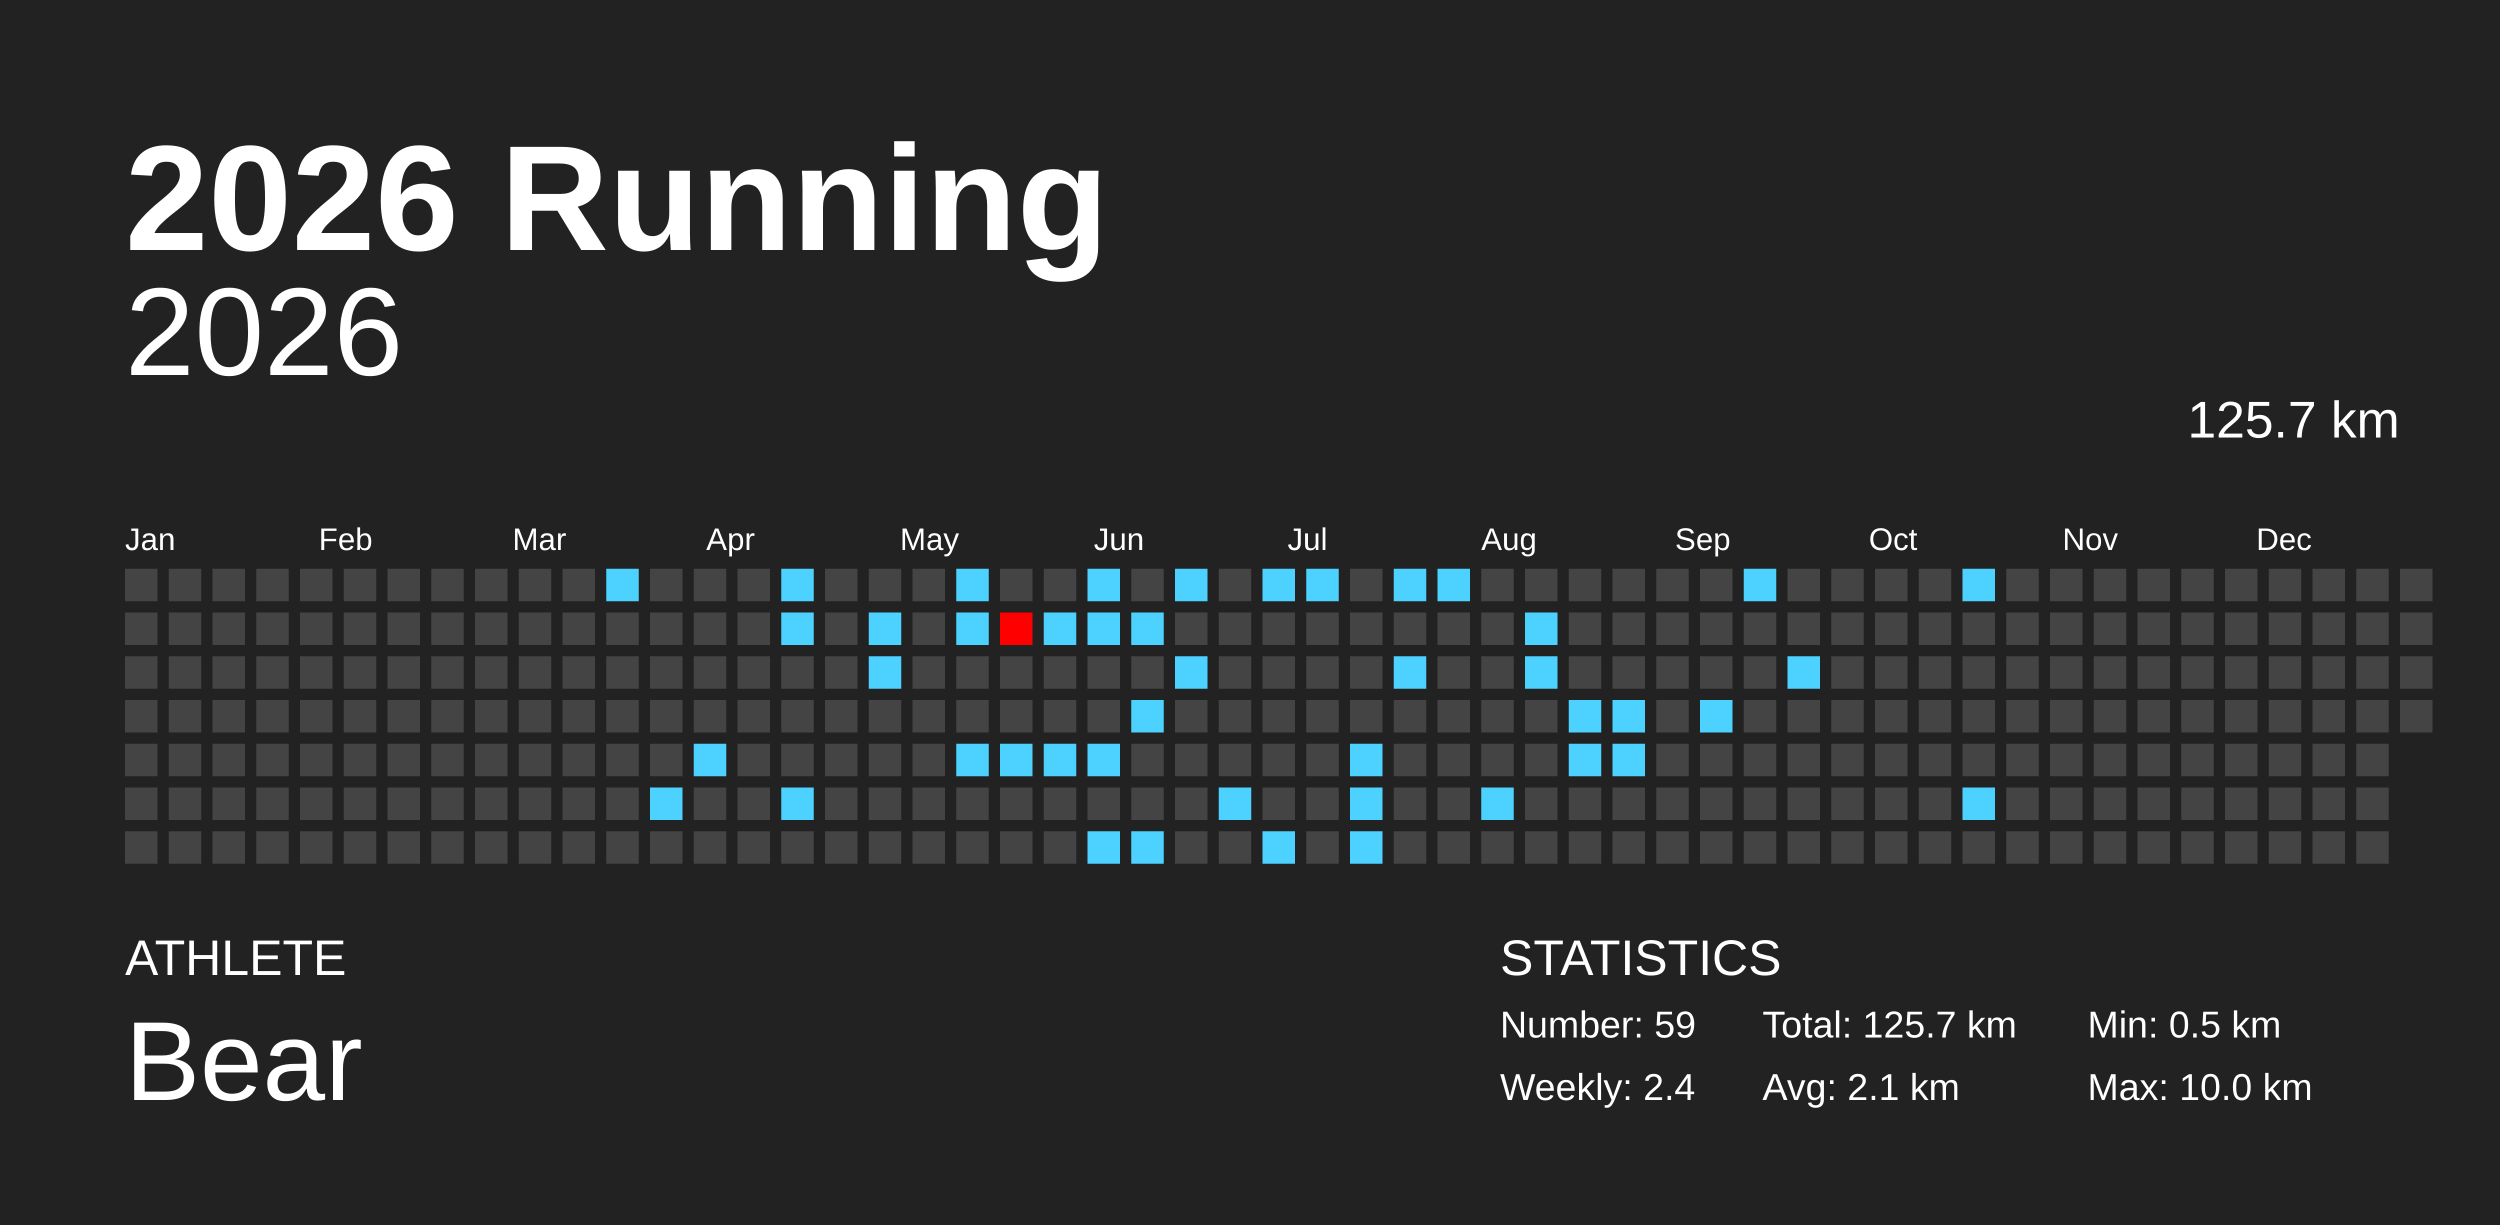
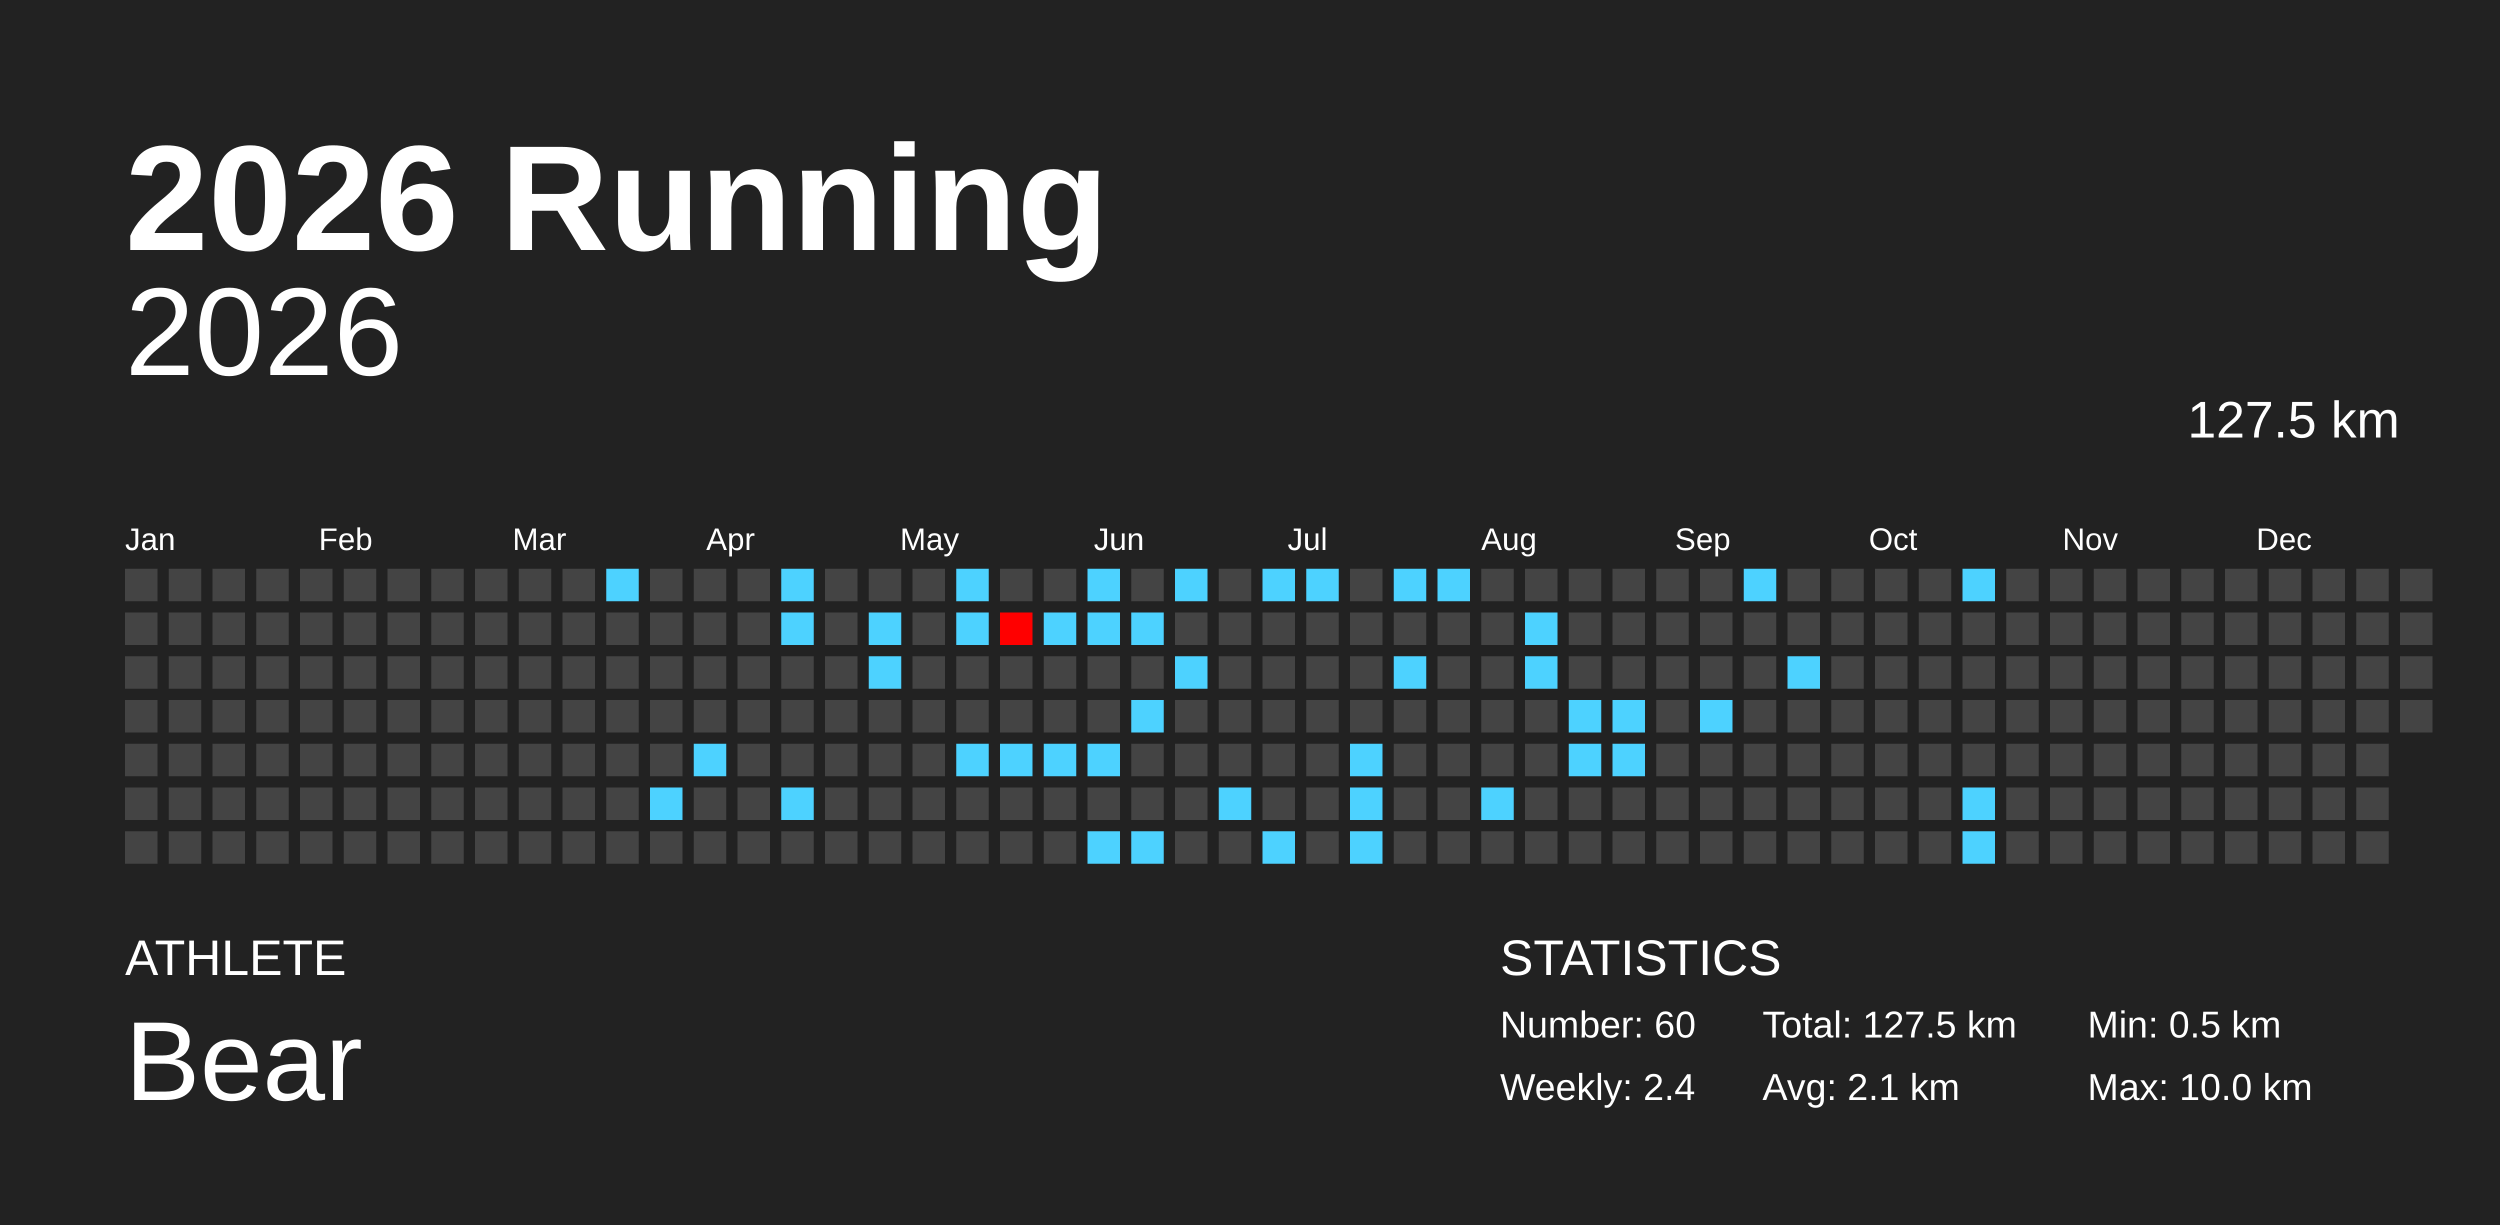
<svg xmlns="http://www.w3.org/2000/svg" baseProfile="full" height="98mm" version="1.1" viewBox="0,0,200,98" width="200mm">
  <defs />
  <rect fill="#222222" height="98" width="200" x="0" y="0" />
  <text fill="#FFFFFF" style="font-size:12px; font-family:Arial; font-weight:bold;" x="10" y="20">2026 Running</text>
  <text fill="#FFFFFF" style="font-size:4px; font-family:Arial" x="10" y="78">ATHLETE</text>
  <text fill="#FFFFFF" style="font-size:9px; font-family:Arial" x="10" y="88">Bear</text>
  <text fill="#FFFFFF" style="font-size:4px; font-family:Arial" x="120" y="78">STATISTICS</text>
-   <text fill="#FFFFFF" style="font-size:3px; font-family:Arial" x="120" y="83">Number: 59</text>
+   <text fill="#FFFFFF" style="font-size:3px; font-family:Arial" x="120" y="83">Number: 60</text>
  <text fill="#FFFFFF" style="font-size:3px; font-family:Arial" x="120" y="88">Weekly: 2.4</text>
-   <text fill="#FFFFFF" style="font-size:3px; font-family:Arial" x="141" y="83">Total: 125.7 km</text>
+   <text fill="#FFFFFF" style="font-size:3px; font-family:Arial" x="141" y="83">Total: 127.5 km</text>
  <text fill="#FFFFFF" style="font-size:3px; font-family:Arial" x="141" y="88">Avg: 2.1 km</text>
  <text fill="#FFFFFF" style="font-size:3px; font-family:Arial" x="167" y="83">Min: 0.5 km</text>
  <text fill="#FFFFFF" style="font-size:3px; font-family:Arial" x="167" y="88">Max: 10.0 km</text>
  <text alignment-baseline="hanging" fill="#FFFFFF" style="font-size:10.0px; font-family:Arial;" x="10" y="30">2026</text>
-   <text alignment-baseline="hanging" fill="#FFFFFF" style="font-size:4.125px; font-family:Arial;" x="175" y="35">125.7 km</text>
+   <text alignment-baseline="hanging" fill="#FFFFFF" style="font-size:4.125px; font-family:Arial;" x="175" y="35">127.5 km</text>
  <text fill="#FFFFFF" style="font-size:2.5px; font-family:Arial" x="10.0" y="44">Jan</text>
  <text fill="#FFFFFF" style="font-size:2.5px; font-family:Arial" x="25.5" y="44">Feb</text>
  <text fill="#FFFFFF" style="font-size:2.5px; font-family:Arial" x="41.0" y="44">Mar</text>
  <text fill="#FFFFFF" style="font-size:2.5px; font-family:Arial" x="56.5" y="44">Apr</text>
  <text fill="#FFFFFF" style="font-size:2.5px; font-family:Arial" x="72.0" y="44">May</text>
  <text fill="#FFFFFF" style="font-size:2.5px; font-family:Arial" x="87.5" y="44">Jun</text>
  <text fill="#FFFFFF" style="font-size:2.5px; font-family:Arial" x="103.0" y="44">Jul</text>
  <text fill="#FFFFFF" style="font-size:2.5px; font-family:Arial" x="118.5" y="44">Aug</text>
  <text fill="#FFFFFF" style="font-size:2.5px; font-family:Arial" x="134.0" y="44">Sep</text>
  <text fill="#FFFFFF" style="font-size:2.5px; font-family:Arial" x="149.5" y="44">Oct</text>
  <text fill="#FFFFFF" style="font-size:2.5px; font-family:Arial" x="165.0" y="44">Nov</text>
  <text fill="#FFFFFF" style="font-size:2.5px; font-family:Arial" x="180.5" y="44">Dec</text>
  <rect fill="#444444" height="2.6" width="2.6" x="10.0" y="45.5" />
  <rect fill="#444444" height="2.6" width="2.6" x="10.0" y="49.0" />
  <rect fill="#444444" height="2.6" width="2.6" x="10.0" y="52.5" />
  <rect fill="#444444" height="2.6" width="2.6" x="10.0" y="56.0" />
  <rect fill="#444444" height="2.6" width="2.6" x="10.0" y="59.5" />
  <rect fill="#444444" height="2.6" width="2.6" x="10.0" y="63.0" />
  <rect fill="#444444" height="2.6" width="2.6" x="10.0" y="66.5" />
  <rect fill="#444444" height="2.6" width="2.6" x="13.5" y="45.5" />
  <rect fill="#444444" height="2.6" width="2.6" x="13.5" y="49.0" />
  <rect fill="#444444" height="2.6" width="2.6" x="13.5" y="52.5" />
  <rect fill="#444444" height="2.6" width="2.6" x="13.5" y="56.0" />
  <rect fill="#444444" height="2.6" width="2.6" x="13.5" y="59.5" />
  <rect fill="#444444" height="2.6" width="2.6" x="13.5" y="63.0" />
  <rect fill="#444444" height="2.6" width="2.6" x="13.5" y="66.5" />
  <rect fill="#444444" height="2.6" width="2.6" x="17.0" y="45.5" />
  <rect fill="#444444" height="2.6" width="2.6" x="17.0" y="49.0" />
  <rect fill="#444444" height="2.6" width="2.6" x="17.0" y="52.5" />
  <rect fill="#444444" height="2.6" width="2.6" x="17.0" y="56.0" />
  <rect fill="#444444" height="2.6" width="2.6" x="17.0" y="59.5" />
  <rect fill="#444444" height="2.6" width="2.6" x="17.0" y="63.0" />
  <rect fill="#444444" height="2.6" width="2.6" x="17.0" y="66.5" />
  <rect fill="#444444" height="2.6" width="2.6" x="20.5" y="45.5" />
  <rect fill="#444444" height="2.6" width="2.6" x="20.5" y="49.0" />
  <rect fill="#444444" height="2.6" width="2.6" x="20.5" y="52.5" />
  <rect fill="#444444" height="2.6" width="2.6" x="20.5" y="56.0" />
  <rect fill="#444444" height="2.6" width="2.6" x="20.5" y="59.5" />
  <rect fill="#444444" height="2.6" width="2.6" x="20.5" y="63.0" />
  <rect fill="#444444" height="2.6" width="2.6" x="20.5" y="66.5" />
  <rect fill="#444444" height="2.6" width="2.6" x="24.0" y="45.5" />
  <rect fill="#444444" height="2.6" width="2.6" x="24.0" y="49.0" />
  <rect fill="#444444" height="2.6" width="2.6" x="24.0" y="52.5" />
  <rect fill="#444444" height="2.6" width="2.6" x="24.0" y="56.0" />
  <rect fill="#444444" height="2.6" width="2.6" x="24.0" y="59.5" />
  <rect fill="#444444" height="2.6" width="2.6" x="24.0" y="63.0" />
  <rect fill="#444444" height="2.6" width="2.6" x="24.0" y="66.5" />
  <rect fill="#444444" height="2.6" width="2.6" x="27.5" y="45.5" />
  <rect fill="#444444" height="2.6" width="2.6" x="27.5" y="49.0" />
  <rect fill="#444444" height="2.6" width="2.6" x="27.5" y="52.5" />
  <rect fill="#444444" height="2.6" width="2.6" x="27.5" y="56.0" />
  <rect fill="#444444" height="2.6" width="2.6" x="27.5" y="59.5" />
  <rect fill="#444444" height="2.6" width="2.6" x="27.5" y="63.0" />
  <rect fill="#444444" height="2.6" width="2.6" x="27.5" y="66.5" />
  <rect fill="#444444" height="2.6" width="2.6" x="31.0" y="45.5" />
  <rect fill="#444444" height="2.6" width="2.6" x="31.0" y="49.0" />
  <rect fill="#444444" height="2.6" width="2.6" x="31.0" y="52.5" />
  <rect fill="#444444" height="2.6" width="2.6" x="31.0" y="56.0" />
  <rect fill="#444444" height="2.6" width="2.6" x="31.0" y="59.5" />
  <rect fill="#444444" height="2.6" width="2.6" x="31.0" y="63.0" />
  <rect fill="#444444" height="2.6" width="2.6" x="31.0" y="66.5" />
  <rect fill="#444444" height="2.6" width="2.6" x="34.5" y="45.5" />
  <rect fill="#444444" height="2.6" width="2.6" x="34.5" y="49.0" />
  <rect fill="#444444" height="2.6" width="2.6" x="34.5" y="52.5" />
  <rect fill="#444444" height="2.6" width="2.6" x="34.5" y="56.0" />
  <rect fill="#444444" height="2.6" width="2.6" x="34.5" y="59.5" />
  <rect fill="#444444" height="2.6" width="2.6" x="34.5" y="63.0" />
  <rect fill="#444444" height="2.6" width="2.6" x="34.5" y="66.5" />
  <rect fill="#444444" height="2.6" width="2.6" x="38.0" y="45.5" />
  <rect fill="#444444" height="2.6" width="2.6" x="38.0" y="49.0" />
  <rect fill="#444444" height="2.6" width="2.6" x="38.0" y="52.5" />
  <rect fill="#444444" height="2.6" width="2.6" x="38.0" y="56.0" />
  <rect fill="#444444" height="2.6" width="2.6" x="38.0" y="59.5" />
  <rect fill="#444444" height="2.6" width="2.6" x="38.0" y="63.0" />
  <rect fill="#444444" height="2.6" width="2.6" x="38.0" y="66.5" />
  <rect fill="#444444" height="2.6" width="2.6" x="41.5" y="45.5" />
  <rect fill="#444444" height="2.6" width="2.6" x="41.5" y="49.0" />
  <rect fill="#444444" height="2.6" width="2.6" x="41.5" y="52.5" />
  <rect fill="#444444" height="2.6" width="2.6" x="41.5" y="56.0" />
  <rect fill="#444444" height="2.6" width="2.6" x="41.5" y="59.5" />
  <rect fill="#444444" height="2.6" width="2.6" x="41.5" y="63.0" />
  <rect fill="#444444" height="2.6" width="2.6" x="41.5" y="66.5" />
  <rect fill="#444444" height="2.6" width="2.6" x="45.0" y="45.5" />
  <rect fill="#444444" height="2.6" width="2.6" x="45.0" y="49.0" />
  <rect fill="#444444" height="2.6" width="2.6" x="45.0" y="52.5" />
  <rect fill="#444444" height="2.6" width="2.6" x="45.0" y="56.0" />
  <rect fill="#444444" height="2.6" width="2.6" x="45.0" y="59.5" />
  <rect fill="#444444" height="2.6" width="2.6" x="45.0" y="63.0" />
  <rect fill="#444444" height="2.6" width="2.6" x="45.0" y="66.5" />
  <rect fill="#4dd2ff" height="2.6" width="2.6" x="48.5" y="45.5" />
  <rect fill="#444444" height="2.6" width="2.6" x="48.5" y="49.0" />
  <rect fill="#444444" height="2.6" width="2.6" x="48.5" y="52.5" />
  <rect fill="#444444" height="2.6" width="2.6" x="48.5" y="56.0" />
  <rect fill="#444444" height="2.6" width="2.6" x="48.5" y="59.5" />
  <rect fill="#444444" height="2.6" width="2.6" x="48.5" y="63.0" />
  <rect fill="#444444" height="2.6" width="2.6" x="48.5" y="66.5" />
  <rect fill="#444444" height="2.6" width="2.6" x="52.0" y="45.5" />
  <rect fill="#444444" height="2.6" width="2.6" x="52.0" y="49.0" />
  <rect fill="#444444" height="2.6" width="2.6" x="52.0" y="52.5" />
  <rect fill="#444444" height="2.6" width="2.6" x="52.0" y="56.0" />
  <rect fill="#444444" height="2.6" width="2.6" x="52.0" y="59.5" />
  <rect fill="#4dd2ff" height="2.6" width="2.6" x="52.0" y="63.0" />
  <rect fill="#444444" height="2.6" width="2.6" x="52.0" y="66.5" />
  <rect fill="#444444" height="2.6" width="2.6" x="55.5" y="45.5" />
  <rect fill="#444444" height="2.6" width="2.6" x="55.5" y="49.0" />
  <rect fill="#444444" height="2.6" width="2.6" x="55.5" y="52.5" />
  <rect fill="#444444" height="2.6" width="2.6" x="55.5" y="56.0" />
  <rect fill="#4dd2ff" height="2.6" width="2.6" x="55.5" y="59.5" />
  <rect fill="#444444" height="2.6" width="2.6" x="55.5" y="63.0" />
  <rect fill="#444444" height="2.6" width="2.6" x="55.5" y="66.5" />
  <rect fill="#444444" height="2.6" width="2.6" x="59.0" y="45.5" />
  <rect fill="#444444" height="2.6" width="2.6" x="59.0" y="49.0" />
  <rect fill="#444444" height="2.6" width="2.6" x="59.0" y="52.5" />
  <rect fill="#444444" height="2.6" width="2.6" x="59.0" y="56.0" />
  <rect fill="#444444" height="2.6" width="2.6" x="59.0" y="59.5" />
  <rect fill="#444444" height="2.6" width="2.6" x="59.0" y="63.0" />
  <rect fill="#444444" height="2.6" width="2.6" x="59.0" y="66.5" />
  <rect fill="#4dd2ff" height="2.6" width="2.6" x="62.5" y="45.5" />
  <rect fill="#4dd2ff" height="2.6" width="2.6" x="62.5" y="49.0" />
  <rect fill="#444444" height="2.6" width="2.6" x="62.5" y="52.5" />
  <rect fill="#444444" height="2.6" width="2.6" x="62.5" y="56.0" />
  <rect fill="#444444" height="2.6" width="2.6" x="62.5" y="59.5" />
  <rect fill="#4dd2ff" height="2.6" width="2.6" x="62.5" y="63.0" />
  <rect fill="#444444" height="2.6" width="2.6" x="62.5" y="66.5" />
  <rect fill="#444444" height="2.6" width="2.6" x="66.0" y="45.5" />
  <rect fill="#444444" height="2.6" width="2.6" x="66.0" y="49.0" />
  <rect fill="#444444" height="2.6" width="2.6" x="66.0" y="52.5" />
  <rect fill="#444444" height="2.6" width="2.6" x="66.0" y="56.0" />
  <rect fill="#444444" height="2.6" width="2.6" x="66.0" y="59.5" />
  <rect fill="#444444" height="2.6" width="2.6" x="66.0" y="63.0" />
  <rect fill="#444444" height="2.6" width="2.6" x="66.0" y="66.5" />
  <rect fill="#444444" height="2.6" width="2.6" x="69.5" y="45.5" />
  <rect fill="#4dd2ff" height="2.6" width="2.6" x="69.5" y="49.0" />
  <rect fill="#4dd2ff" height="2.6" width="2.6" x="69.5" y="52.5" />
  <rect fill="#444444" height="2.6" width="2.6" x="69.5" y="56.0" />
  <rect fill="#444444" height="2.6" width="2.6" x="69.5" y="59.5" />
  <rect fill="#444444" height="2.6" width="2.6" x="69.5" y="63.0" />
  <rect fill="#444444" height="2.6" width="2.6" x="69.5" y="66.5" />
  <rect fill="#444444" height="2.6" width="2.6" x="73.0" y="45.5" />
  <rect fill="#444444" height="2.6" width="2.6" x="73.0" y="49.0" />
  <rect fill="#444444" height="2.6" width="2.6" x="73.0" y="52.5" />
  <rect fill="#444444" height="2.6" width="2.6" x="73.0" y="56.0" />
  <rect fill="#444444" height="2.6" width="2.6" x="73.0" y="59.5" />
  <rect fill="#444444" height="2.6" width="2.6" x="73.0" y="63.0" />
  <rect fill="#444444" height="2.6" width="2.6" x="73.0" y="66.5" />
  <rect fill="#4dd2ff" height="2.6" width="2.6" x="76.5" y="45.5" />
  <rect fill="#4dd2ff" height="2.6" width="2.6" x="76.5" y="49.0" />
  <rect fill="#444444" height="2.6" width="2.6" x="76.5" y="52.5" />
  <rect fill="#444444" height="2.6" width="2.6" x="76.5" y="56.0" />
  <rect fill="#4dd2ff" height="2.6" width="2.6" x="76.5" y="59.5" />
  <rect fill="#444444" height="2.6" width="2.6" x="76.5" y="63.0" />
  <rect fill="#444444" height="2.6" width="2.6" x="76.5" y="66.5" />
  <rect fill="#444444" height="2.6" width="2.6" x="80.0" y="45.5" />
  <rect fill="#ff0000" height="2.6" width="2.6" x="80.0" y="49.0" />
  <rect fill="#444444" height="2.6" width="2.6" x="80.0" y="52.5" />
  <rect fill="#444444" height="2.6" width="2.6" x="80.0" y="56.0" />
  <rect fill="#4dd2ff" height="2.6" width="2.6" x="80.0" y="59.5" />
  <rect fill="#444444" height="2.6" width="2.6" x="80.0" y="63.0" />
  <rect fill="#444444" height="2.6" width="2.6" x="80.0" y="66.5" />
  <rect fill="#444444" height="2.6" width="2.6" x="83.5" y="45.5" />
  <rect fill="#4dd2ff" height="2.6" width="2.6" x="83.5" y="49.0" />
  <rect fill="#444444" height="2.6" width="2.6" x="83.5" y="52.5" />
  <rect fill="#444444" height="2.6" width="2.6" x="83.5" y="56.0" />
  <rect fill="#4dd2ff" height="2.6" width="2.6" x="83.5" y="59.5" />
  <rect fill="#444444" height="2.6" width="2.6" x="83.5" y="63.0" />
  <rect fill="#444444" height="2.6" width="2.6" x="83.5" y="66.5" />
  <rect fill="#4dd2ff" height="2.6" width="2.6" x="87.0" y="45.5" />
  <rect fill="#4dd2ff" height="2.6" width="2.6" x="87.0" y="49.0" />
  <rect fill="#444444" height="2.6" width="2.6" x="87.0" y="52.5" />
  <rect fill="#444444" height="2.6" width="2.6" x="87.0" y="56.0" />
  <rect fill="#4dd2ff" height="2.6" width="2.6" x="87.0" y="59.5" />
  <rect fill="#444444" height="2.6" width="2.6" x="87.0" y="63.0" />
  <rect fill="#4dd2ff" height="2.6" width="2.6" x="87.0" y="66.5" />
  <rect fill="#444444" height="2.6" width="2.6" x="90.5" y="45.5" />
  <rect fill="#4dd2ff" height="2.6" width="2.6" x="90.5" y="49.0" />
  <rect fill="#444444" height="2.6" width="2.6" x="90.5" y="52.5" />
  <rect fill="#4dd2ff" height="2.6" width="2.6" x="90.5" y="56.0" />
  <rect fill="#444444" height="2.6" width="2.6" x="90.5" y="59.5" />
  <rect fill="#444444" height="2.6" width="2.6" x="90.5" y="63.0" />
  <rect fill="#4dd2ff" height="2.6" width="2.6" x="90.5" y="66.5" />
  <rect fill="#4dd2ff" height="2.6" width="2.6" x="94.0" y="45.5" />
  <rect fill="#444444" height="2.6" width="2.6" x="94.0" y="49.0" />
  <rect fill="#4dd2ff" height="2.6" width="2.6" x="94.0" y="52.5" />
  <rect fill="#444444" height="2.6" width="2.6" x="94.0" y="56.0" />
  <rect fill="#444444" height="2.6" width="2.6" x="94.0" y="59.5" />
  <rect fill="#444444" height="2.6" width="2.6" x="94.0" y="63.0" />
  <rect fill="#444444" height="2.6" width="2.6" x="94.0" y="66.5" />
  <rect fill="#444444" height="2.6" width="2.6" x="97.5" y="45.5" />
  <rect fill="#444444" height="2.6" width="2.6" x="97.5" y="49.0" />
  <rect fill="#444444" height="2.6" width="2.6" x="97.5" y="52.5" />
  <rect fill="#444444" height="2.6" width="2.6" x="97.5" y="56.0" />
  <rect fill="#444444" height="2.6" width="2.6" x="97.5" y="59.5" />
  <rect fill="#4dd2ff" height="2.6" width="2.6" x="97.5" y="63.0" />
  <rect fill="#444444" height="2.6" width="2.6" x="97.5" y="66.5" />
  <rect fill="#4dd2ff" height="2.6" width="2.6" x="101.0" y="45.5" />
  <rect fill="#444444" height="2.6" width="2.6" x="101.0" y="49.0" />
  <rect fill="#444444" height="2.6" width="2.6" x="101.0" y="52.5" />
  <rect fill="#444444" height="2.6" width="2.6" x="101.0" y="56.0" />
  <rect fill="#444444" height="2.6" width="2.6" x="101.0" y="59.5" />
  <rect fill="#444444" height="2.6" width="2.6" x="101.0" y="63.0" />
  <rect fill="#4dd2ff" height="2.6" width="2.6" x="101.0" y="66.5" />
  <rect fill="#4dd2ff" height="2.6" width="2.6" x="104.5" y="45.5" />
  <rect fill="#444444" height="2.6" width="2.6" x="104.5" y="49.0" />
  <rect fill="#444444" height="2.6" width="2.6" x="104.5" y="52.5" />
  <rect fill="#444444" height="2.6" width="2.6" x="104.5" y="56.0" />
  <rect fill="#444444" height="2.6" width="2.6" x="104.5" y="59.5" />
  <rect fill="#444444" height="2.6" width="2.6" x="104.5" y="63.0" />
  <rect fill="#444444" height="2.6" width="2.6" x="104.5" y="66.5" />
  <rect fill="#444444" height="2.6" width="2.6" x="108.0" y="45.5" />
  <rect fill="#444444" height="2.6" width="2.6" x="108.0" y="49.0" />
  <rect fill="#444444" height="2.6" width="2.6" x="108.0" y="52.5" />
  <rect fill="#444444" height="2.6" width="2.6" x="108.0" y="56.0" />
  <rect fill="#4dd2ff" height="2.6" width="2.6" x="108.0" y="59.5" />
  <rect fill="#4dd2ff" height="2.6" width="2.6" x="108.0" y="63.0" />
  <rect fill="#4dd2ff" height="2.6" width="2.6" x="108.0" y="66.5" />
  <rect fill="#4dd2ff" height="2.6" width="2.6" x="111.5" y="45.5" />
  <rect fill="#444444" height="2.6" width="2.6" x="111.5" y="49.0" />
  <rect fill="#4dd2ff" height="2.6" width="2.6" x="111.5" y="52.5" />
  <rect fill="#444444" height="2.6" width="2.6" x="111.5" y="56.0" />
  <rect fill="#444444" height="2.6" width="2.6" x="111.5" y="59.5" />
  <rect fill="#444444" height="2.6" width="2.6" x="111.5" y="63.0" />
  <rect fill="#444444" height="2.6" width="2.6" x="111.5" y="66.5" />
  <rect fill="#4dd2ff" height="2.6" width="2.6" x="115.0" y="45.5" />
  <rect fill="#444444" height="2.6" width="2.6" x="115.0" y="49.0" />
  <rect fill="#444444" height="2.6" width="2.6" x="115.0" y="52.5" />
  <rect fill="#444444" height="2.6" width="2.6" x="115.0" y="56.0" />
  <rect fill="#444444" height="2.6" width="2.6" x="115.0" y="59.5" />
  <rect fill="#444444" height="2.6" width="2.6" x="115.0" y="63.0" />
  <rect fill="#444444" height="2.6" width="2.6" x="115.0" y="66.5" />
  <rect fill="#444444" height="2.6" width="2.6" x="118.5" y="45.5" />
  <rect fill="#444444" height="2.6" width="2.6" x="118.5" y="49.0" />
  <rect fill="#444444" height="2.6" width="2.6" x="118.5" y="52.5" />
  <rect fill="#444444" height="2.6" width="2.6" x="118.5" y="56.0" />
  <rect fill="#444444" height="2.6" width="2.6" x="118.5" y="59.5" />
  <rect fill="#4dd2ff" height="2.6" width="2.6" x="118.5" y="63.0" />
  <rect fill="#444444" height="2.6" width="2.6" x="118.5" y="66.5" />
  <rect fill="#444444" height="2.6" width="2.6" x="122.0" y="45.5" />
  <rect fill="#4dd2ff" height="2.6" width="2.6" x="122.0" y="49.0" />
  <rect fill="#4dd2ff" height="2.6" width="2.6" x="122.0" y="52.5" />
  <rect fill="#444444" height="2.6" width="2.6" x="122.0" y="56.0" />
  <rect fill="#444444" height="2.6" width="2.6" x="122.0" y="59.5" />
  <rect fill="#444444" height="2.6" width="2.6" x="122.0" y="63.0" />
  <rect fill="#444444" height="2.6" width="2.6" x="122.0" y="66.5" />
  <rect fill="#444444" height="2.6" width="2.6" x="125.5" y="45.5" />
  <rect fill="#444444" height="2.6" width="2.6" x="125.5" y="49.0" />
  <rect fill="#444444" height="2.6" width="2.6" x="125.5" y="52.5" />
  <rect fill="#4dd2ff" height="2.6" width="2.6" x="125.5" y="56.0" />
  <rect fill="#4dd2ff" height="2.6" width="2.6" x="125.5" y="59.5" />
  <rect fill="#444444" height="2.6" width="2.6" x="125.5" y="63.0" />
  <rect fill="#444444" height="2.6" width="2.6" x="125.5" y="66.5" />
  <rect fill="#444444" height="2.6" width="2.6" x="129.0" y="45.5" />
  <rect fill="#444444" height="2.6" width="2.6" x="129.0" y="49.0" />
  <rect fill="#444444" height="2.6" width="2.6" x="129.0" y="52.5" />
  <rect fill="#4dd2ff" height="2.6" width="2.6" x="129.0" y="56.0" />
  <rect fill="#4dd2ff" height="2.6" width="2.6" x="129.0" y="59.5" />
  <rect fill="#444444" height="2.6" width="2.6" x="129.0" y="63.0" />
  <rect fill="#444444" height="2.6" width="2.6" x="129.0" y="66.5" />
  <rect fill="#444444" height="2.6" width="2.6" x="132.5" y="45.5" />
  <rect fill="#444444" height="2.6" width="2.6" x="132.5" y="49.0" />
  <rect fill="#444444" height="2.6" width="2.6" x="132.5" y="52.5" />
  <rect fill="#444444" height="2.6" width="2.6" x="132.5" y="56.0" />
  <rect fill="#444444" height="2.6" width="2.6" x="132.5" y="59.5" />
  <rect fill="#444444" height="2.6" width="2.6" x="132.5" y="63.0" />
  <rect fill="#444444" height="2.6" width="2.6" x="132.5" y="66.5" />
  <rect fill="#444444" height="2.6" width="2.6" x="136.0" y="45.5" />
  <rect fill="#444444" height="2.6" width="2.6" x="136.0" y="49.0" />
  <rect fill="#444444" height="2.6" width="2.6" x="136.0" y="52.5" />
  <rect fill="#4dd2ff" height="2.6" width="2.6" x="136.0" y="56.0" />
  <rect fill="#444444" height="2.6" width="2.6" x="136.0" y="59.5" />
  <rect fill="#444444" height="2.6" width="2.6" x="136.0" y="63.0" />
  <rect fill="#444444" height="2.6" width="2.6" x="136.0" y="66.5" />
  <rect fill="#4dd2ff" height="2.6" width="2.6" x="139.5" y="45.5" />
  <rect fill="#444444" height="2.6" width="2.6" x="139.5" y="49.0" />
  <rect fill="#444444" height="2.6" width="2.6" x="139.5" y="52.5" />
  <rect fill="#444444" height="2.6" width="2.6" x="139.5" y="56.0" />
  <rect fill="#444444" height="2.6" width="2.6" x="139.5" y="59.5" />
  <rect fill="#444444" height="2.6" width="2.6" x="139.5" y="63.0" />
  <rect fill="#444444" height="2.6" width="2.6" x="139.5" y="66.5" />
  <rect fill="#444444" height="2.6" width="2.6" x="143.0" y="45.5" />
  <rect fill="#444444" height="2.6" width="2.6" x="143.0" y="49.0" />
  <rect fill="#4dd2ff" height="2.6" width="2.6" x="143.0" y="52.5" />
  <rect fill="#444444" height="2.6" width="2.6" x="143.0" y="56.0" />
  <rect fill="#444444" height="2.6" width="2.6" x="143.0" y="59.5" />
  <rect fill="#444444" height="2.6" width="2.6" x="143.0" y="63.0" />
  <rect fill="#444444" height="2.6" width="2.6" x="143.0" y="66.5" />
  <rect fill="#444444" height="2.6" width="2.6" x="146.5" y="45.5" />
  <rect fill="#444444" height="2.6" width="2.6" x="146.5" y="49.0" />
  <rect fill="#444444" height="2.6" width="2.6" x="146.5" y="52.5" />
  <rect fill="#444444" height="2.6" width="2.6" x="146.5" y="56.0" />
  <rect fill="#444444" height="2.6" width="2.6" x="146.5" y="59.5" />
  <rect fill="#444444" height="2.6" width="2.6" x="146.5" y="63.0" />
  <rect fill="#444444" height="2.6" width="2.6" x="146.5" y="66.5" />
  <rect fill="#444444" height="2.6" width="2.6" x="150.0" y="45.5" />
  <rect fill="#444444" height="2.6" width="2.6" x="150.0" y="49.0" />
  <rect fill="#444444" height="2.6" width="2.6" x="150.0" y="52.5" />
  <rect fill="#444444" height="2.6" width="2.6" x="150.0" y="56.0" />
  <rect fill="#444444" height="2.6" width="2.6" x="150.0" y="59.5" />
  <rect fill="#444444" height="2.6" width="2.6" x="150.0" y="63.0" />
  <rect fill="#444444" height="2.6" width="2.6" x="150.0" y="66.5" />
  <rect fill="#444444" height="2.6" width="2.6" x="153.5" y="45.5" />
  <rect fill="#444444" height="2.6" width="2.6" x="153.5" y="49.0" />
  <rect fill="#444444" height="2.6" width="2.6" x="153.5" y="52.5" />
  <rect fill="#444444" height="2.6" width="2.6" x="153.5" y="56.0" />
  <rect fill="#444444" height="2.6" width="2.6" x="153.5" y="59.5" />
  <rect fill="#444444" height="2.6" width="2.6" x="153.5" y="63.0" />
  <rect fill="#444444" height="2.6" width="2.6" x="153.5" y="66.5" />
  <rect fill="#4dd2ff" height="2.6" width="2.6" x="157.0" y="45.5" />
  <rect fill="#444444" height="2.6" width="2.6" x="157.0" y="49.0" />
  <rect fill="#444444" height="2.6" width="2.6" x="157.0" y="52.5" />
  <rect fill="#444444" height="2.6" width="2.6" x="157.0" y="56.0" />
  <rect fill="#444444" height="2.6" width="2.6" x="157.0" y="59.5" />
  <rect fill="#4dd2ff" height="2.6" width="2.6" x="157.0" y="63.0" />
-   <rect fill="#444444" height="2.6" width="2.6" x="157.0" y="66.5" />
+   <rect fill="#4dd2ff" height="2.6" width="2.6" x="157.0" y="66.5" />
  <rect fill="#444444" height="2.6" width="2.6" x="160.5" y="45.5" />
  <rect fill="#444444" height="2.6" width="2.6" x="160.5" y="49.0" />
  <rect fill="#444444" height="2.6" width="2.6" x="160.5" y="52.5" />
  <rect fill="#444444" height="2.6" width="2.6" x="160.5" y="56.0" />
  <rect fill="#444444" height="2.6" width="2.6" x="160.5" y="59.5" />
  <rect fill="#444444" height="2.6" width="2.6" x="160.5" y="63.0" />
  <rect fill="#444444" height="2.6" width="2.6" x="160.5" y="66.5" />
  <rect fill="#444444" height="2.6" width="2.6" x="164.0" y="45.5" />
  <rect fill="#444444" height="2.6" width="2.6" x="164.0" y="49.0" />
  <rect fill="#444444" height="2.6" width="2.6" x="164.0" y="52.5" />
  <rect fill="#444444" height="2.6" width="2.6" x="164.0" y="56.0" />
  <rect fill="#444444" height="2.6" width="2.6" x="164.0" y="59.5" />
  <rect fill="#444444" height="2.6" width="2.6" x="164.0" y="63.0" />
  <rect fill="#444444" height="2.6" width="2.6" x="164.0" y="66.5" />
  <rect fill="#444444" height="2.6" width="2.6" x="167.5" y="45.5" />
  <rect fill="#444444" height="2.6" width="2.6" x="167.5" y="49.0" />
  <rect fill="#444444" height="2.6" width="2.6" x="167.5" y="52.5" />
  <rect fill="#444444" height="2.6" width="2.6" x="167.5" y="56.0" />
  <rect fill="#444444" height="2.6" width="2.6" x="167.5" y="59.5" />
  <rect fill="#444444" height="2.6" width="2.6" x="167.5" y="63.0" />
  <rect fill="#444444" height="2.6" width="2.6" x="167.5" y="66.5" />
  <rect fill="#444444" height="2.6" width="2.6" x="171.0" y="45.5" />
  <rect fill="#444444" height="2.6" width="2.6" x="171.0" y="49.0" />
  <rect fill="#444444" height="2.6" width="2.6" x="171.0" y="52.5" />
  <rect fill="#444444" height="2.6" width="2.6" x="171.0" y="56.0" />
  <rect fill="#444444" height="2.6" width="2.6" x="171.0" y="59.5" />
  <rect fill="#444444" height="2.6" width="2.6" x="171.0" y="63.0" />
  <rect fill="#444444" height="2.6" width="2.6" x="171.0" y="66.5" />
  <rect fill="#444444" height="2.6" width="2.6" x="174.5" y="45.5" />
  <rect fill="#444444" height="2.6" width="2.6" x="174.5" y="49.0" />
  <rect fill="#444444" height="2.6" width="2.6" x="174.5" y="52.5" />
  <rect fill="#444444" height="2.6" width="2.6" x="174.5" y="56.0" />
  <rect fill="#444444" height="2.6" width="2.6" x="174.5" y="59.5" />
  <rect fill="#444444" height="2.6" width="2.6" x="174.5" y="63.0" />
  <rect fill="#444444" height="2.6" width="2.6" x="174.5" y="66.5" />
  <rect fill="#444444" height="2.6" width="2.6" x="178.0" y="45.5" />
  <rect fill="#444444" height="2.6" width="2.6" x="178.0" y="49.0" />
  <rect fill="#444444" height="2.6" width="2.6" x="178.0" y="52.5" />
  <rect fill="#444444" height="2.6" width="2.6" x="178.0" y="56.0" />
  <rect fill="#444444" height="2.6" width="2.6" x="178.0" y="59.5" />
  <rect fill="#444444" height="2.6" width="2.6" x="178.0" y="63.0" />
  <rect fill="#444444" height="2.6" width="2.6" x="178.0" y="66.5" />
  <rect fill="#444444" height="2.6" width="2.6" x="181.5" y="45.5" />
  <rect fill="#444444" height="2.6" width="2.6" x="181.5" y="49.0" />
  <rect fill="#444444" height="2.6" width="2.6" x="181.5" y="52.5" />
  <rect fill="#444444" height="2.6" width="2.6" x="181.5" y="56.0" />
  <rect fill="#444444" height="2.6" width="2.6" x="181.5" y="59.5" />
  <rect fill="#444444" height="2.6" width="2.6" x="181.5" y="63.0" />
  <rect fill="#444444" height="2.6" width="2.6" x="181.5" y="66.5" />
  <rect fill="#444444" height="2.6" width="2.6" x="185.0" y="45.5" />
  <rect fill="#444444" height="2.6" width="2.6" x="185.0" y="49.0" />
  <rect fill="#444444" height="2.6" width="2.6" x="185.0" y="52.5" />
  <rect fill="#444444" height="2.6" width="2.6" x="185.0" y="56.0" />
  <rect fill="#444444" height="2.6" width="2.6" x="185.0" y="59.5" />
  <rect fill="#444444" height="2.6" width="2.6" x="185.0" y="63.0" />
  <rect fill="#444444" height="2.6" width="2.6" x="185.0" y="66.5" />
  <rect fill="#444444" height="2.6" width="2.6" x="188.5" y="45.5" />
  <rect fill="#444444" height="2.6" width="2.6" x="188.5" y="49.0" />
  <rect fill="#444444" height="2.6" width="2.6" x="188.5" y="52.5" />
  <rect fill="#444444" height="2.6" width="2.6" x="188.5" y="56.0" />
  <rect fill="#444444" height="2.6" width="2.6" x="188.5" y="59.5" />
  <rect fill="#444444" height="2.6" width="2.6" x="188.5" y="63.0" />
  <rect fill="#444444" height="2.6" width="2.6" x="188.5" y="66.5" />
  <rect fill="#444444" height="2.6" width="2.6" x="192.0" y="45.5" />
  <rect fill="#444444" height="2.6" width="2.6" x="192.0" y="49.0" />
  <rect fill="#444444" height="2.6" width="2.6" x="192.0" y="52.5" />
  <rect fill="#444444" height="2.6" width="2.6" x="192.0" y="56.0" />
</svg>
